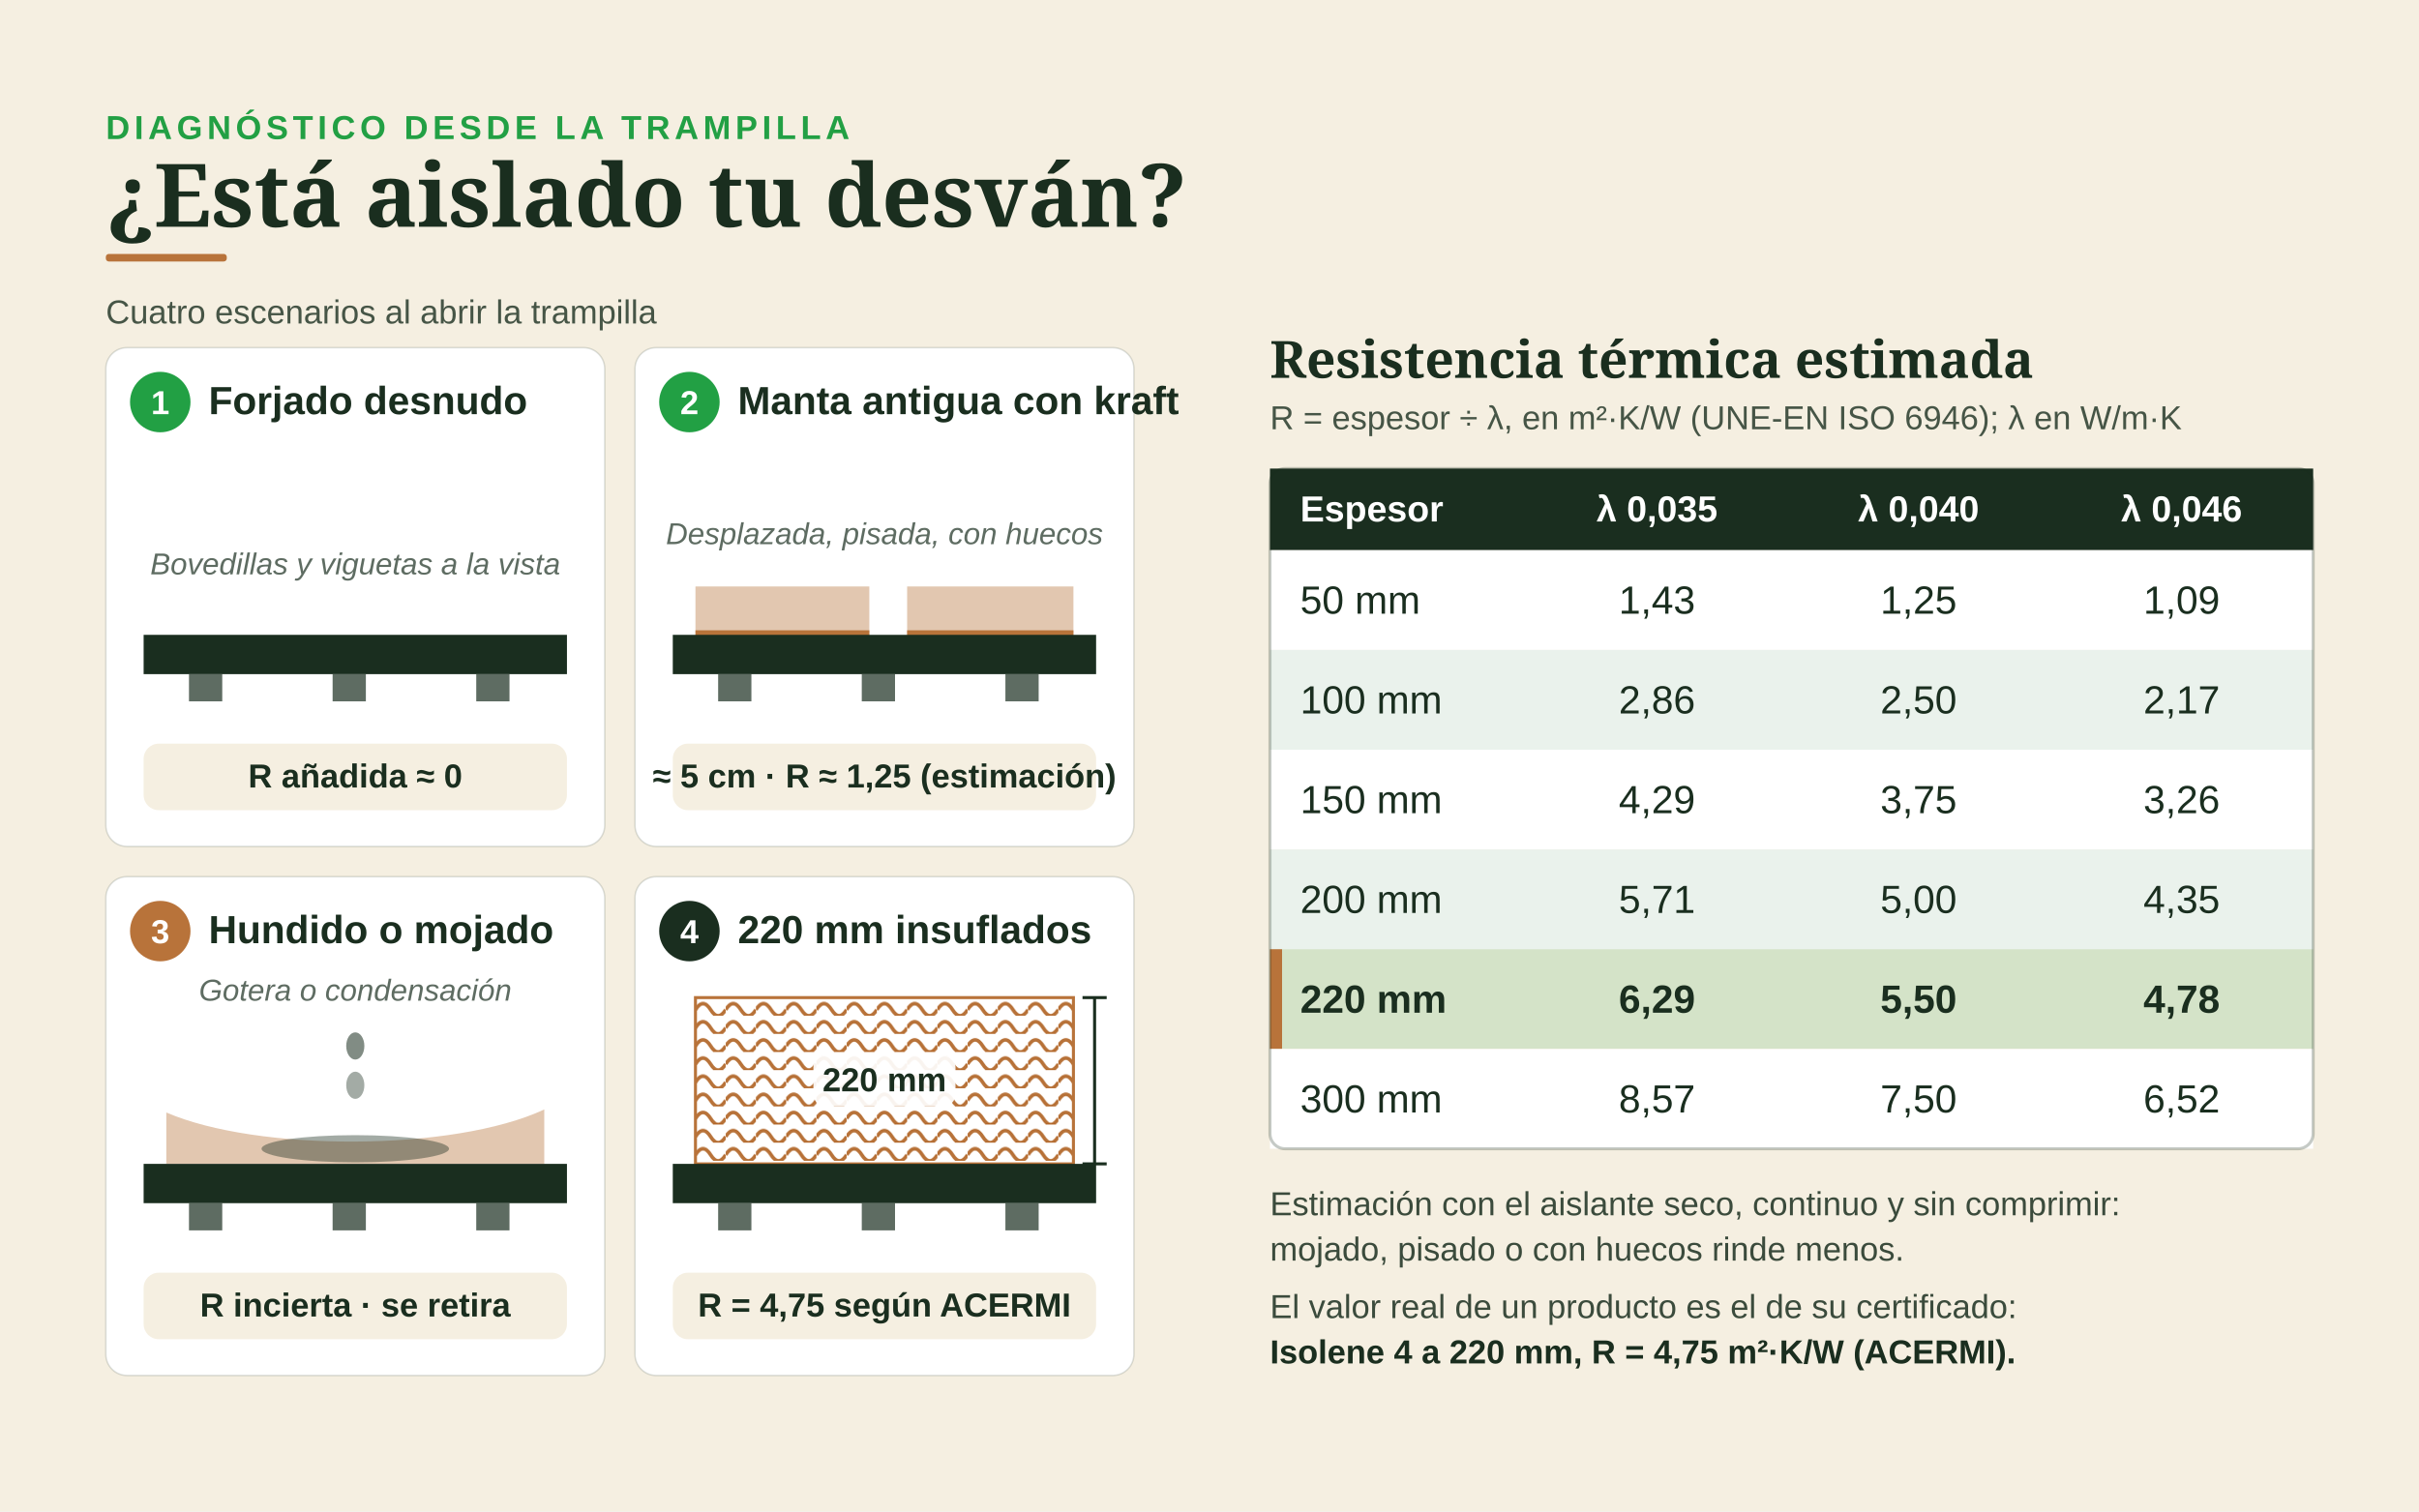
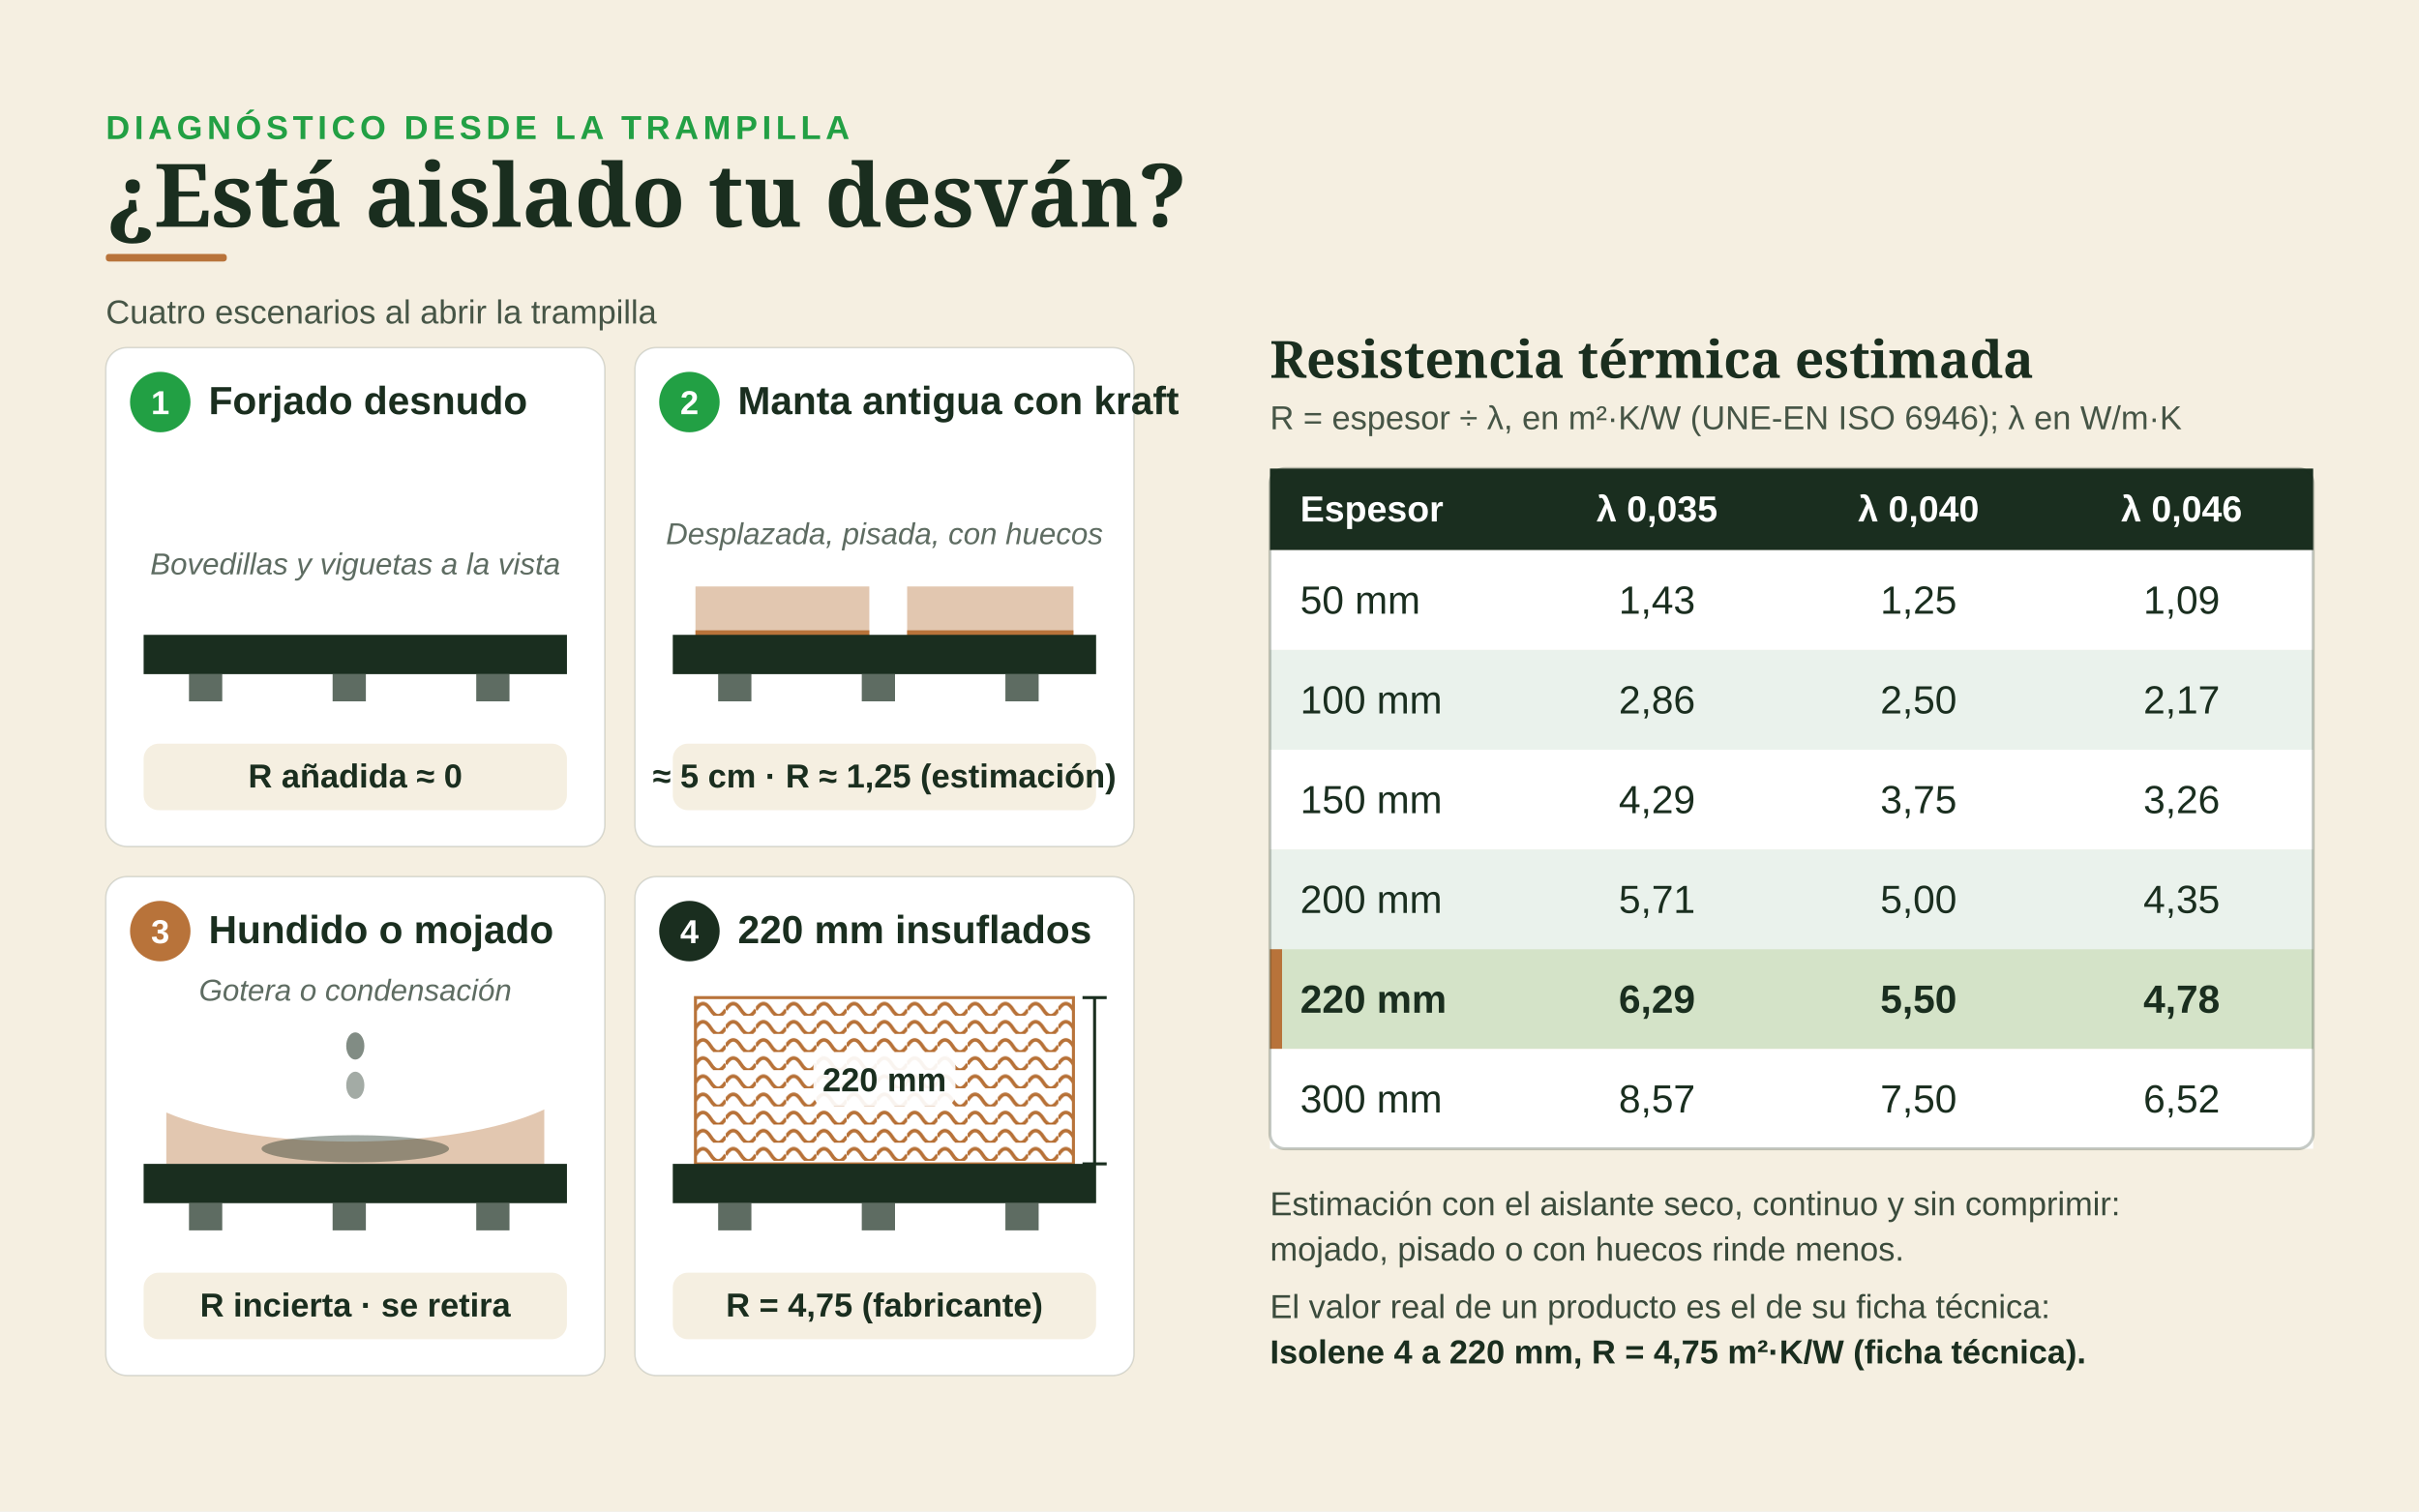
<svg xmlns="http://www.w3.org/2000/svg" viewBox="0 0 1600 1000" width="1600" height="1000" font-family="'Source Sans 3', Arial, sans-serif" role="img" aria-labelledby="t d">
  <defs>
    <pattern id="wool" width="20" height="12" patternUnits="userSpaceOnUse">
      <rect width="20" height="12" fill="#ffffff" />
      <path d="M0,8 q5,-8 10,0 t10,0" fill="none" stroke="#b8733a" stroke-width="2.4" />
    </pattern>
  </defs>
  <rect width="1600" height="1000" fill="#f5efe1" />
  <text x="70" y="92" font-size="22" font-weight="700" letter-spacing="3" fill="#22a044">DIAGNÓSTICO DESDE LA TRAMPILLA</text>
  <text x="70" y="150" font-family="'Source Serif 4', Georgia, serif" font-size="58" font-weight="700" fill="#1a2e1f">¿Está aislado tu desván?</text>
  <rect x="70" y="168" width="80" height="5" rx="2" fill="#b8733a" />
  <text x="70" y="214" font-size="22" fill="#1a2e1f" opacity="0.8">Cuatro escenarios al abrir la trampilla</text>
  <rect x="70" y="230" width="330" height="330" rx="14" fill="#ffffff" stroke="#1a2e1f" stroke-opacity="0.15" />
  <circle cx="106" cy="266" r="20" fill="#22a044" />
  <text x="106" y="274" text-anchor="middle" font-size="22" font-weight="700" fill="#ffffff">1</text>
  <text x="138" y="274" font-size="26" font-weight="700" fill="#1a2e1f">Forjado desnudo</text>
  <text x="235" y="380" text-anchor="middle" font-size="20" font-style="italic" fill="#1a2e1f" opacity="0.7">Bovedillas y viguetas a la vista</text>
  <rect x="95" y="420" width="280" height="26" fill="#1a2e1f" />
  <rect x="125" y="446" width="22" height="18" fill="#1a2e1f" opacity="0.7" />
  <rect x="220" y="446" width="22" height="18" fill="#1a2e1f" opacity="0.7" />
  <rect x="315" y="446" width="22" height="18" fill="#1a2e1f" opacity="0.7" />
  <rect x="95" y="492" width="280" height="44" rx="10" fill="#f5efe1" />
  <text x="235" y="521" text-anchor="middle" font-size="22" font-weight="700" fill="#1a2e1f">R añadida ≈ 0</text>
  <rect x="420" y="230" width="330" height="330" rx="14" fill="#ffffff" stroke="#1a2e1f" stroke-opacity="0.15" />
  <circle cx="456" cy="266" r="20" fill="#22a044" />
  <text x="456" y="274" text-anchor="middle" font-size="22" font-weight="700" fill="#ffffff">2</text>
  <text x="488" y="274" font-size="26" font-weight="700" fill="#1a2e1f">Manta antigua con kraft</text>
  <text x="585" y="360" text-anchor="middle" font-size="20" font-style="italic" fill="#1a2e1f" opacity="0.7">Desplazada, pisada, con huecos</text>
  <rect x="460" y="388" width="115" height="32" fill="#b8733a" fill-opacity="0.4" />
  <rect x="600" y="388" width="110" height="32" fill="#b8733a" fill-opacity="0.4" />
  <line x1="460" y1="419" x2="575" y2="419" stroke="#b8733a" stroke-width="4" />
  <line x1="600" y1="419" x2="710" y2="419" stroke="#b8733a" stroke-width="4" />
  <rect x="445" y="420" width="280" height="26" fill="#1a2e1f" />
  <rect x="475" y="446" width="22" height="18" fill="#1a2e1f" opacity="0.7" />
  <rect x="570" y="446" width="22" height="18" fill="#1a2e1f" opacity="0.7" />
  <rect x="665" y="446" width="22" height="18" fill="#1a2e1f" opacity="0.7" />
  <rect x="445" y="492" width="280" height="44" rx="10" fill="#f5efe1" />
  <text x="585" y="521" text-anchor="middle" font-size="22" font-weight="700" fill="#1a2e1f">≈ 5 cm · R ≈ 1,25 (estimación)</text>
  <rect x="70" y="580" width="330" height="330" rx="14" fill="#ffffff" stroke="#1a2e1f" stroke-opacity="0.15" />
  <circle cx="106" cy="616" r="20" fill="#b8733a" />
  <text x="106" y="624" text-anchor="middle" font-size="22" font-weight="700" fill="#ffffff">3</text>
  <text x="138" y="624" font-size="26" font-weight="700" fill="#1a2e1f">Hundido o mojado</text>
  <text x="235" y="662" text-anchor="middle" font-size="20" font-style="italic" fill="#1a2e1f" opacity="0.7">Gotera o condensación</text>
  <ellipse cx="235" cy="692" rx="6" ry="9" fill="#1a2e1f" opacity="0.55" />
  <ellipse cx="235" cy="718" rx="6" ry="9" fill="#1a2e1f" opacity="0.4" />
  <path d="M110,736 C170,762 300,762 360,734 L360,770 L110,770 Z" fill="#b8733a" fill-opacity="0.4" />
  <ellipse cx="235" cy="760" rx="62" ry="9" fill="#1a2e1f" fill-opacity="0.4" />
  <rect x="95" y="770" width="280" height="26" fill="#1a2e1f" />
  <rect x="125" y="796" width="22" height="18" fill="#1a2e1f" opacity="0.7" />
  <rect x="220" y="796" width="22" height="18" fill="#1a2e1f" opacity="0.7" />
  <rect x="315" y="796" width="22" height="18" fill="#1a2e1f" opacity="0.7" />
  <rect x="95" y="842" width="280" height="44" rx="10" fill="#f5efe1" />
  <text x="235" y="871" text-anchor="middle" font-size="22" font-weight="700" fill="#1a2e1f">R incierta · se retira</text>
  <rect x="420" y="580" width="330" height="330" rx="14" fill="#ffffff" stroke="#1a2e1f" stroke-opacity="0.15" />
  <circle cx="456" cy="616" r="20" fill="#1a2e1f" />
  <text x="456" y="624" text-anchor="middle" font-size="22" font-weight="700" fill="#ffffff">4</text>
  <text x="488" y="624" font-size="26" font-weight="700" fill="#1a2e1f">220 mm insuflados</text>
  <rect x="460" y="660" width="250" height="110" fill="url(#wool)" stroke="#b8733a" stroke-width="2" />
  <line x1="724" y1="660" x2="724" y2="770" stroke="#1a2e1f" stroke-width="2" />
  <line x1="716" y1="660" x2="732" y2="660" stroke="#1a2e1f" stroke-width="2" />
  <line x1="716" y1="770" x2="732" y2="770" stroke="#1a2e1f" stroke-width="2" />
  <rect x="538" y="698" width="94" height="34" rx="8" fill="#ffffff" fill-opacity="0.92" />
  <text x="585" y="722" text-anchor="middle" font-size="22" font-weight="700" fill="#1a2e1f">220 mm</text>
  <rect x="445" y="770" width="280" height="26" fill="#1a2e1f" />
  <rect x="475" y="796" width="22" height="18" fill="#1a2e1f" opacity="0.7" />
  <rect x="570" y="796" width="22" height="18" fill="#1a2e1f" opacity="0.7" />
  <rect x="665" y="796" width="22" height="18" fill="#1a2e1f" opacity="0.7" />
  <rect x="445" y="842" width="280" height="44" rx="10" fill="#f5efe1" />
-   <text x="585" y="871" text-anchor="middle" font-size="22" font-weight="700" fill="#1a2e1f">R = 4,75 según ACERMI</text>
+   <text x="585" y="871" text-anchor="middle" font-size="22" font-weight="700" fill="#1a2e1f">R = 4,75 (fabricante)</text>
  <text x="840" y="250" font-family="'Source Serif 4', Georgia, serif" font-size="34" font-weight="700" fill="#1a2e1f">Resistencia térmica estimada</text>
  <text x="840" y="284" font-size="22" fill="#1a2e1f" opacity="0.8">R = espesor ÷ λ, en m²·K/W (UNE-EN ISO 6946); λ en W/m·K</text>
  <rect x="840" y="310" width="690" height="54" fill="#1a2e1f" />
  <text x="860" y="345" font-size="24" font-weight="700" fill="#ffffff">Espesor</text>
  <text x="1096" y="345" text-anchor="middle" font-size="24" font-weight="700" fill="#ffffff">λ 0,035</text>
  <text x="1269" y="345" text-anchor="middle" font-size="24" font-weight="700" fill="#ffffff">λ 0,040</text>
  <text x="1443" y="345" text-anchor="middle" font-size="24" font-weight="700" fill="#ffffff">λ 0,046</text>
  <rect x="840" y="364" width="690" height="66" fill="#ffffff" />
  <text x="860" y="406" font-size="26" fill="#1a2e1f">50 mm</text>
  <text x="1096" y="406" text-anchor="middle" font-size="26" fill="#1a2e1f">1,43</text>
  <text x="1269" y="406" text-anchor="middle" font-size="26" fill="#1a2e1f">1,25</text>
  <text x="1443" y="406" text-anchor="middle" font-size="26" fill="#1a2e1f">1,09</text>
  <rect x="840" y="430" width="690" height="66" fill="#eaf2ec" />
  <text x="860" y="472" font-size="26" fill="#1a2e1f">100 mm</text>
  <text x="1096" y="472" text-anchor="middle" font-size="26" fill="#1a2e1f">2,86</text>
  <text x="1269" y="472" text-anchor="middle" font-size="26" fill="#1a2e1f">2,50</text>
  <text x="1443" y="472" text-anchor="middle" font-size="26" fill="#1a2e1f">2,17</text>
  <rect x="840" y="496" width="690" height="66" fill="#ffffff" />
  <text x="860" y="538" font-size="26" fill="#1a2e1f">150 mm</text>
  <text x="1096" y="538" text-anchor="middle" font-size="26" fill="#1a2e1f">4,29</text>
  <text x="1269" y="538" text-anchor="middle" font-size="26" fill="#1a2e1f">3,75</text>
  <text x="1443" y="538" text-anchor="middle" font-size="26" fill="#1a2e1f">3,26</text>
  <rect x="840" y="562" width="690" height="66" fill="#eaf2ec" />
  <text x="860" y="604" font-size="26" fill="#1a2e1f">200 mm</text>
  <text x="1096" y="604" text-anchor="middle" font-size="26" fill="#1a2e1f">5,71</text>
  <text x="1269" y="604" text-anchor="middle" font-size="26" fill="#1a2e1f">5,00</text>
  <text x="1443" y="604" text-anchor="middle" font-size="26" fill="#1a2e1f">4,35</text>
  <rect x="840" y="628" width="690" height="66" fill="#22a044" fill-opacity="0.16" />
  <rect x="840" y="628" width="8" height="66" fill="#b8733a" />
  <text x="860" y="670" font-size="26" font-weight="700" fill="#1a2e1f">220 mm</text>
  <text x="1096" y="670" text-anchor="middle" font-size="26" font-weight="700" fill="#1a2e1f">6,29</text>
  <text x="1269" y="670" text-anchor="middle" font-size="26" font-weight="700" fill="#1a2e1f">5,50</text>
  <text x="1443" y="670" text-anchor="middle" font-size="26" font-weight="700" fill="#1a2e1f">4,78</text>
  <rect x="840" y="694" width="690" height="66" fill="#ffffff" />
  <text x="860" y="736" font-size="26" fill="#1a2e1f">300 mm</text>
  <text x="1096" y="736" text-anchor="middle" font-size="26" fill="#1a2e1f">8,57</text>
  <text x="1269" y="736" text-anchor="middle" font-size="26" fill="#1a2e1f">7,50</text>
  <text x="1443" y="736" text-anchor="middle" font-size="26" fill="#1a2e1f">6,52</text>
  <rect x="840" y="310" width="690" height="450" rx="10" fill="none" stroke="#1a2e1f" stroke-opacity="0.25" stroke-width="2" />
  <text x="840" y="804" font-size="22" fill="#1a2e1f" opacity="0.85">Estimación con el aislante seco, continuo y sin comprimir:</text>
  <text x="840" y="834" font-size="22" fill="#1a2e1f" opacity="0.85">mojado, pisado o con huecos rinde menos.</text>
-   <text x="840" y="872" font-size="22" fill="#1a2e1f" opacity="0.85">El valor real de un producto es el de su certificado:</text>
-   <text x="840" y="902" font-size="22" font-weight="700" fill="#1a2e1f">Isolene 4 a 220 mm, R = 4,75 m²·K/W (ACERMI).</text>
+   <text x="840" y="872" font-size="22" fill="#1a2e1f" opacity="0.85">El valor real de un producto es el de su ficha técnica:</text>
+   <text x="840" y="902" font-size="22" font-weight="700" fill="#1a2e1f">Isolene 4 a 220 mm, R = 4,75 m²·K/W (ficha técnica).</text>
</svg>
